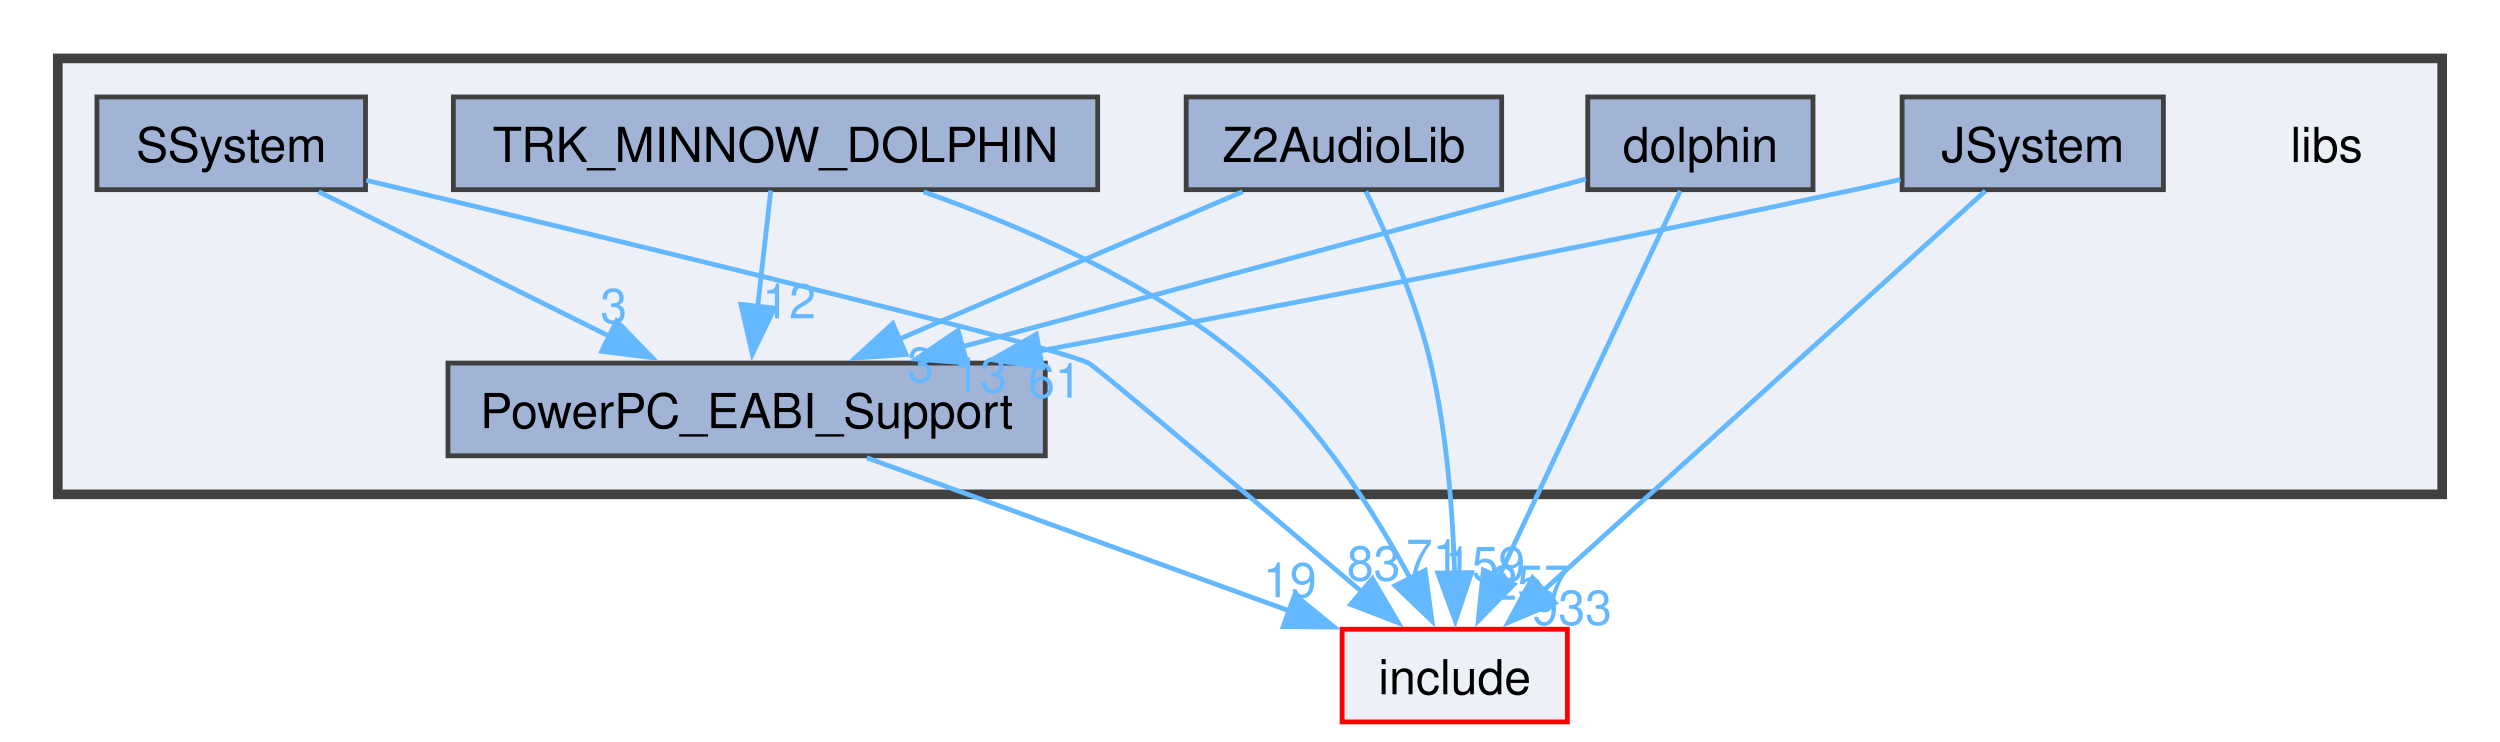
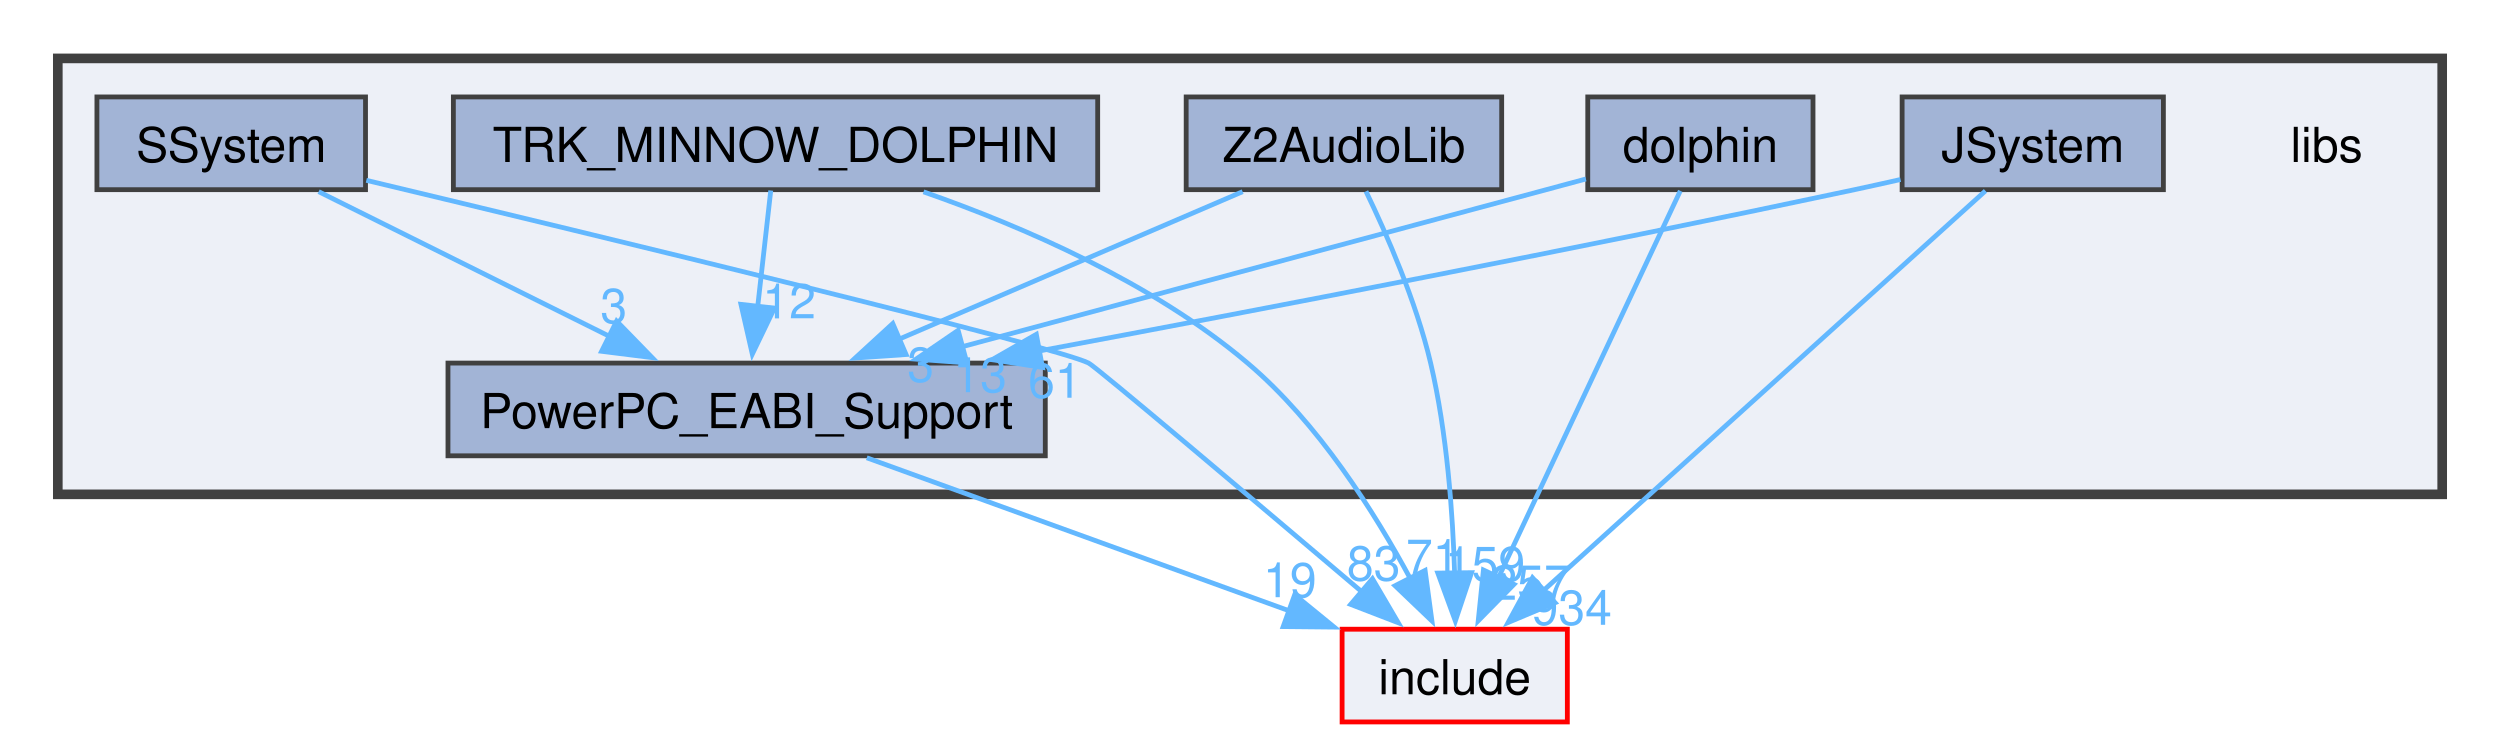
<svg xmlns="http://www.w3.org/2000/svg" xmlns:xlink="http://www.w3.org/1999/xlink" width="519pt" height="154pt" viewBox="0.00 0.00 519.00 153.75">
  <g id="graph0" class="graph" transform="scale(1 1) rotate(0) translate(4 149.75)">
    <g id="clust1" class="cluster">
      <g id="a_clust1">
        <a xlink:href="dir_6719ab1f1f7655efc2fa43f7eb574fd1.html" target="_top">
          <polygon fill="#edf0f7" stroke="#404040" stroke-width="2" points="8,-47.25 8,-137.75 503,-137.75 503,-47.25 8,-47.25" />
        </a>
      </g>
    </g>
    <g id="node1" class="node">
      <text text-anchor="middle" x="479" y="-116.25" font-family="Helvetica,sans-Serif" font-size="10.00">libs</text>
    </g>
    <g id="node2" class="node">
      <g id="a_node2">
        <a xlink:href="dir_22235b545bd11e9cf035754dc4797b88.html" target="_top" xlink:title="dolphin">
          <polygon fill="#a2b4d6" stroke="#404040" points="372.38,-129.75 325.62,-129.75 325.62,-110.5 372.38,-110.5 372.38,-129.75" />
          <text text-anchor="middle" x="349" y="-116.25" font-family="Helvetica,sans-Serif" font-size="10.00">dolphin</text>
        </a>
      </g>
    </g>
    <g id="node4" class="node">
      <g id="a_node4">
        <a xlink:href="dir_db1709413e4853dbf382363385ab04a7.html" target="_top" xlink:title="PowerPC_EABI_Support">
          <polygon fill="#a2b4d6" stroke="#404040" points="213,-74.5 89,-74.5 89,-55.25 213,-55.25 213,-74.5" />
          <text text-anchor="middle" x="151" y="-61" font-family="Helvetica,sans-Serif" font-size="10.00">PowerPC_EABI_Support</text>
        </a>
      </g>
    </g>
    <g id="edge2" class="edge">
      <g id="a_edge2">
        <a xlink:href="dir_000785_001309.html" target="_top">
          <path fill="none" stroke="#63b8ff" d="M325.23,-112.72C322.46,-111.97 319.67,-111.22 317,-110.5 275.83,-99.42 228.92,-86.81 195.49,-77.83" />
          <polygon fill="#63b8ff" stroke="#63b8ff" points="196.73,-74.54 186.16,-75.32 194.91,-81.3 196.73,-74.54" />
        </a>
      </g>
      <g id="a_edge2-headlabel">
        <a xlink:href="dir_000785_001309.html" target="_top" xlink:title="13">
          <text text-anchor="middle" x="199.48" y="-68.46" font-family="Helvetica,sans-Serif" font-size="10.00" fill="#63b8ff">13</text>
        </a>
      </g>
    </g>
    <g id="node8" class="node">
      <g id="a_node8">
        <a xlink:href="dir_d44c64559bbebec7f509842c48db8b23.html" target="_top" xlink:title="include">
          <polygon fill="#edf0f7" stroke="red" points="321.38,-19.25 274.62,-19.25 274.62,0 321.38,0 321.38,-19.25" />
          <text text-anchor="middle" x="298" y="-5.75" font-family="Helvetica,sans-Serif" font-size="10.00">include</text>
        </a>
      </g>
    </g>
    <g id="edge1" class="edge">
      <g id="a_edge1">
        <a xlink:href="dir_000785_000829.html" target="_top">
          <path fill="none" stroke="#63b8ff" d="M344.83,-110.25C336.61,-92.76 318.16,-53.52 307.03,-29.84" />
          <polygon fill="#63b8ff" stroke="#63b8ff" points="310.3,-28.56 302.88,-21 303.96,-31.54 310.3,-28.56" />
        </a>
      </g>
      <g id="a_edge1-headlabel">
        <a xlink:href="dir_000785_000829.html" target="_top" xlink:title="257">
          <text text-anchor="middle" x="313.75" y="-25.36" font-family="Helvetica,sans-Serif" font-size="10.00" fill="#63b8ff">257</text>
        </a>
      </g>
    </g>
    <g id="node3" class="node">
      <g id="a_node3">
        <a xlink:href="dir_003060a984452b2ac376c290647dff95.html" target="_top" xlink:title="JSystem">
          <polygon fill="#a2b4d6" stroke="#404040" points="445.12,-129.75 390.88,-129.75 390.88,-110.5 445.12,-110.5 445.12,-129.75" />
          <text text-anchor="middle" x="418" y="-116.25" font-family="Helvetica,sans-Serif" font-size="10.00">JSystem</text>
        </a>
      </g>
    </g>
    <g id="edge4" class="edge">
      <g id="a_edge4">
        <a xlink:href="dir_000873_001309.html" target="_top">
          <path fill="none" stroke="#63b8ff" d="M390.55,-112.61C387.33,-111.88 384.1,-111.16 381,-110.5 323.67,-98.26 258,-85.66 211.54,-76.98" />
          <polygon fill="#63b8ff" stroke="#63b8ff" points="212.42,-73.59 201.95,-75.2 211.14,-80.47 212.42,-73.59" />
        </a>
      </g>
      <g id="a_edge4-headlabel">
        <a xlink:href="dir_000873_001309.html" target="_top" xlink:title="61">
          <text text-anchor="middle" x="214.99" y="-67.3" font-family="Helvetica,sans-Serif" font-size="10.00" fill="#63b8ff">61</text>
        </a>
      </g>
    </g>
    <g id="edge3" class="edge">
      <g id="a_edge3">
        <a xlink:href="dir_000873_000829.html" target="_top">
          <path fill="none" stroke="#63b8ff" d="M408.18,-110.25C388.14,-92.13 342.25,-50.63 316.46,-27.32" />
          <polygon fill="#63b8ff" stroke="#63b8ff" points="318.84,-24.75 309.08,-20.64 314.15,-29.94 318.84,-24.75" />
        </a>
      </g>
      <g id="a_edge3-headlabel">
-         <a xlink:href="dir_000873_000829.html" target="_top" xlink:title="933">
-           <text text-anchor="middle" x="322.29" y="-20.17" font-family="Helvetica,sans-Serif" font-size="10.00" fill="#63b8ff">933</text>
+         <a xlink:href="dir_000873_000829.html" target="_top" xlink:title="934">
+           <text text-anchor="middle" x="322.29" y="-20.17" font-family="Helvetica,sans-Serif" font-size="10.00" fill="#63b8ff">934</text>
        </a>
      </g>
    </g>
    <g id="edge5" class="edge">
      <g id="a_edge5">
        <a xlink:href="dir_001309_000829.html" target="_top">
          <path fill="none" stroke="#63b8ff" d="M175.94,-54.84C200.13,-46.08 237.02,-32.71 263.91,-22.97" />
          <polygon fill="#63b8ff" stroke="#63b8ff" points="264.77,-26.39 272.98,-19.69 262.39,-19.8 264.77,-26.39" />
        </a>
      </g>
      <g id="a_edge5-headlabel">
        <a xlink:href="dir_001309_000829.html" target="_top" xlink:title="19">
          <text text-anchor="middle" x="263.78" y="-25.89" font-family="Helvetica,sans-Serif" font-size="10.00" fill="#63b8ff">19</text>
        </a>
      </g>
    </g>
    <g id="node5" class="node">
      <g id="a_node5">
        <a xlink:href="dir_1cd32b914603311b5711a192cd0b3625.html" target="_top" xlink:title="SSystem">
          <polygon fill="#a2b4d6" stroke="#404040" points="71.88,-129.75 16.12,-129.75 16.12,-110.5 71.88,-110.5 71.88,-129.75" />
          <text text-anchor="middle" x="44" y="-116.25" font-family="Helvetica,sans-Serif" font-size="10.00">SSystem</text>
        </a>
      </g>
    </g>
    <g id="edge7" class="edge">
      <g id="a_edge7">
        <a xlink:href="dir_001720_001309.html" target="_top">
          <path fill="none" stroke="#63b8ff" d="M62.15,-110.09C78.68,-101.87 103.34,-89.59 122.5,-80.06" />
          <polygon fill="#63b8ff" stroke="#63b8ff" points="124.01,-83.22 131.4,-75.63 120.89,-76.95 124.01,-83.22" />
        </a>
      </g>
      <g id="a_edge7-headlabel">
        <a xlink:href="dir_001720_001309.html" target="_top" xlink:title="3">
          <text text-anchor="middle" x="123.41" y="-82.81" font-family="Helvetica,sans-Serif" font-size="10.00" fill="#63b8ff">3</text>
        </a>
      </g>
    </g>
    <g id="edge6" class="edge">
      <g id="a_edge6">
        <a xlink:href="dir_001720_000829.html" target="_top">
          <path fill="none" stroke="#63b8ff" d="M72.05,-112.44C120.48,-100.86 215.26,-77.94 222,-74.5 223.64,-73.66 256.85,-45.57 278.83,-26.92" />
          <polygon fill="#63b8ff" stroke="#63b8ff" points="280.92,-29.73 286.28,-20.59 276.39,-24.4 280.92,-29.73" />
        </a>
      </g>
      <g id="a_edge6-headlabel">
        <a xlink:href="dir_001720_000829.html" target="_top" xlink:title="83">
          <text text-anchor="middle" x="281.17" y="-29.37" font-family="Helvetica,sans-Serif" font-size="10.00" fill="#63b8ff">83</text>
        </a>
      </g>
    </g>
    <g id="node6" class="node">
      <g id="a_node6">
        <a xlink:href="dir_6b67cfcdbcbf1df04fac4a98c3b947ab.html" target="_top" xlink:title="TRK_MINNOW_DOLPHIN">
          <polygon fill="#a2b4d6" stroke="#404040" points="223.88,-129.75 90.12,-129.75 90.12,-110.5 223.88,-110.5 223.88,-129.75" />
          <text text-anchor="middle" x="157" y="-116.25" font-family="Helvetica,sans-Serif" font-size="10.00">TRK_MINNOW_DOLPHIN</text>
        </a>
      </g>
    </g>
    <g id="edge9" class="edge">
      <g id="a_edge9">
        <a xlink:href="dir_001724_001309.html" target="_top">
          <path fill="none" stroke="#63b8ff" d="M156.01,-110.33C155.27,-103.74 154.22,-94.46 153.28,-86.07" />
          <polygon fill="#63b8ff" stroke="#63b8ff" points="156.78,-85.91 152.18,-76.36 149.82,-86.69 156.78,-85.91" />
        </a>
      </g>
      <g id="a_edge9-headlabel">
        <a xlink:href="dir_001724_001309.html" target="_top" xlink:title="12">
          <text text-anchor="middle" x="159.83" y="-83.78" font-family="Helvetica,sans-Serif" font-size="10.00" fill="#63b8ff">12</text>
        </a>
      </g>
    </g>
    <g id="edge8" class="edge">
      <g id="a_edge8">
        <a xlink:href="dir_001724_000829.html" target="_top">
          <path fill="none" stroke="#63b8ff" d="M187.72,-110.05C208.37,-102.84 235.31,-91.18 255,-74.5 269.65,-62.09 281.39,-43.5 288.88,-29.57" />
          <polygon fill="#63b8ff" stroke="#63b8ff" points="291.85,-31.46 293.27,-20.96 285.61,-28.28 291.85,-31.46" />
        </a>
      </g>
      <g id="a_edge8-headlabel">
        <a xlink:href="dir_001724_000829.html" target="_top" xlink:title="71">
          <text text-anchor="middle" x="293.44" y="-30.73" font-family="Helvetica,sans-Serif" font-size="10.00" fill="#63b8ff">71</text>
        </a>
      </g>
    </g>
    <g id="node7" class="node">
      <g id="a_node7">
        <a xlink:href="dir_604e56504269bc9a128cd8b15a4d6a95.html" target="_top" xlink:title="Z2AudioLib">
          <polygon fill="#a2b4d6" stroke="#404040" points="307.75,-129.75 242.25,-129.75 242.25,-110.5 307.75,-110.5 307.75,-129.75" />
          <text text-anchor="middle" x="275" y="-116.25" font-family="Helvetica,sans-Serif" font-size="10.00">Z2AudioLib</text>
        </a>
      </g>
    </g>
    <g id="edge11" class="edge">
      <g id="a_edge11">
        <a xlink:href="dir_001729_001309.html" target="_top">
          <path fill="none" stroke="#63b8ff" d="M253.97,-110.09C234.37,-101.68 204.89,-89.02 182.49,-79.4" />
          <polygon fill="#63b8ff" stroke="#63b8ff" points="184.1,-76.28 173.53,-75.55 181.34,-82.71 184.1,-76.28" />
        </a>
      </g>
      <g id="a_edge11-headlabel">
        <a xlink:href="dir_001729_001309.html" target="_top" xlink:title="3">
          <text text-anchor="middle" x="187.13" y="-70.62" font-family="Helvetica,sans-Serif" font-size="10.00" fill="#63b8ff">3</text>
        </a>
      </g>
    </g>
    <g id="edge10" class="edge">
      <g id="a_edge10">
        <a xlink:href="dir_001729_000829.html" target="_top">
          <path fill="none" stroke="#63b8ff" d="M279.57,-110.16C283.83,-101.34 289.98,-87.35 293,-74.5 296.4,-60.04 297.61,-43.29 297.99,-30.57" />
          <polygon fill="#63b8ff" stroke="#63b8ff" points="301.49,-30.99 298.13,-20.95 294.49,-30.9 301.49,-30.99" />
        </a>
      </g>
      <g id="a_edge10-headlabel">
        <a xlink:href="dir_001729_000829.html" target="_top" xlink:title="159">
          <text text-anchor="middle" x="304.3" y="-29.24" font-family="Helvetica,sans-Serif" font-size="10.00" fill="#63b8ff">159</text>
        </a>
      </g>
    </g>
  </g>
</svg>
